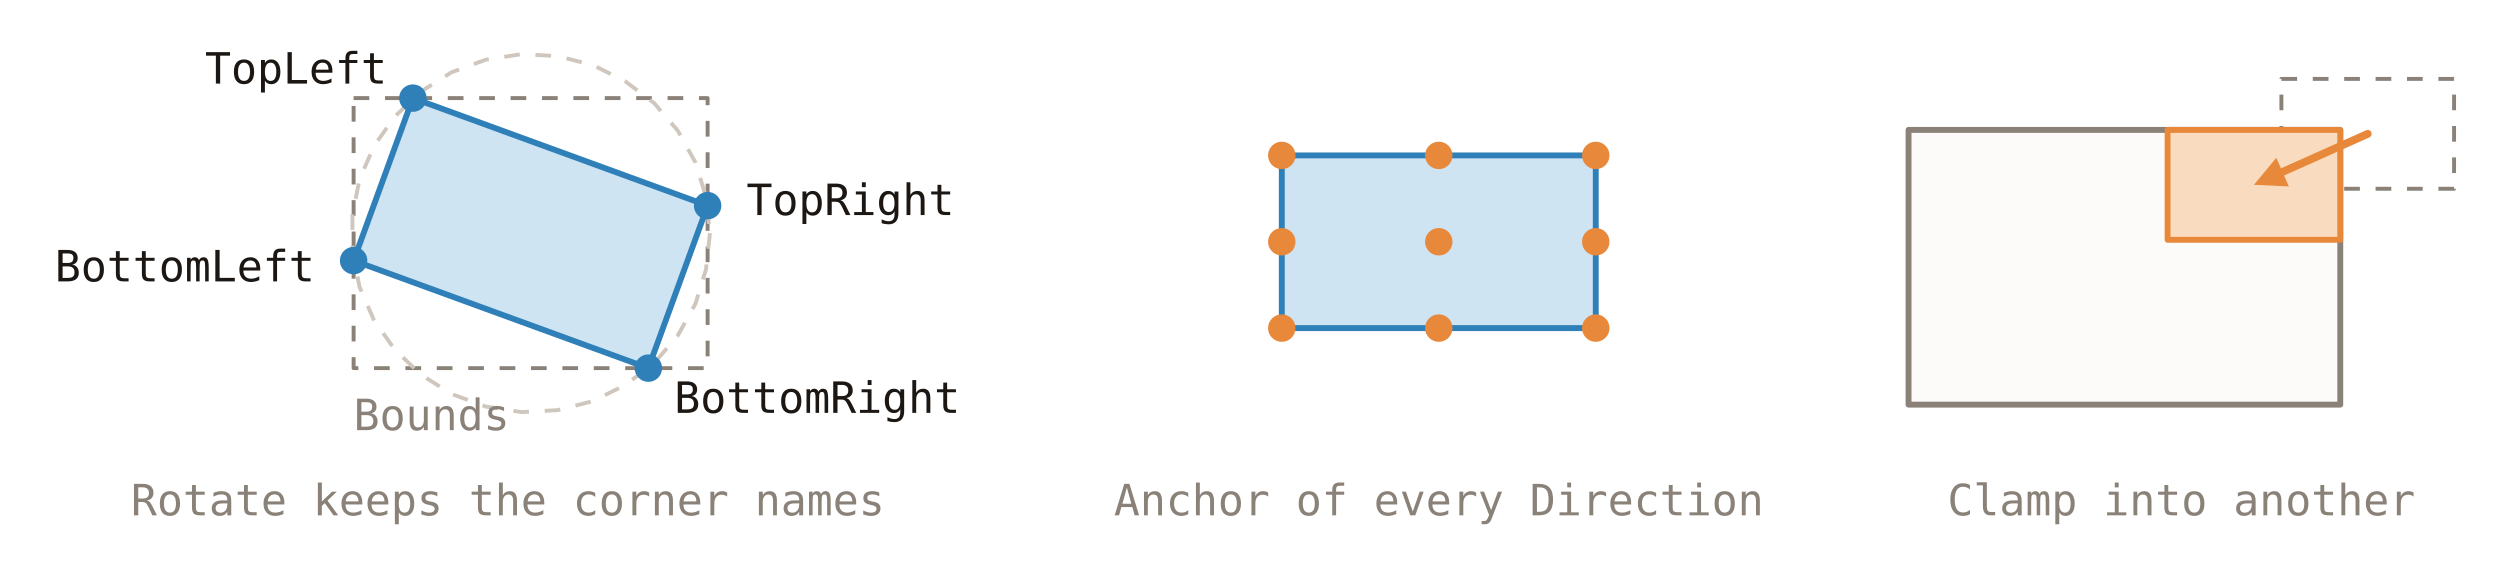
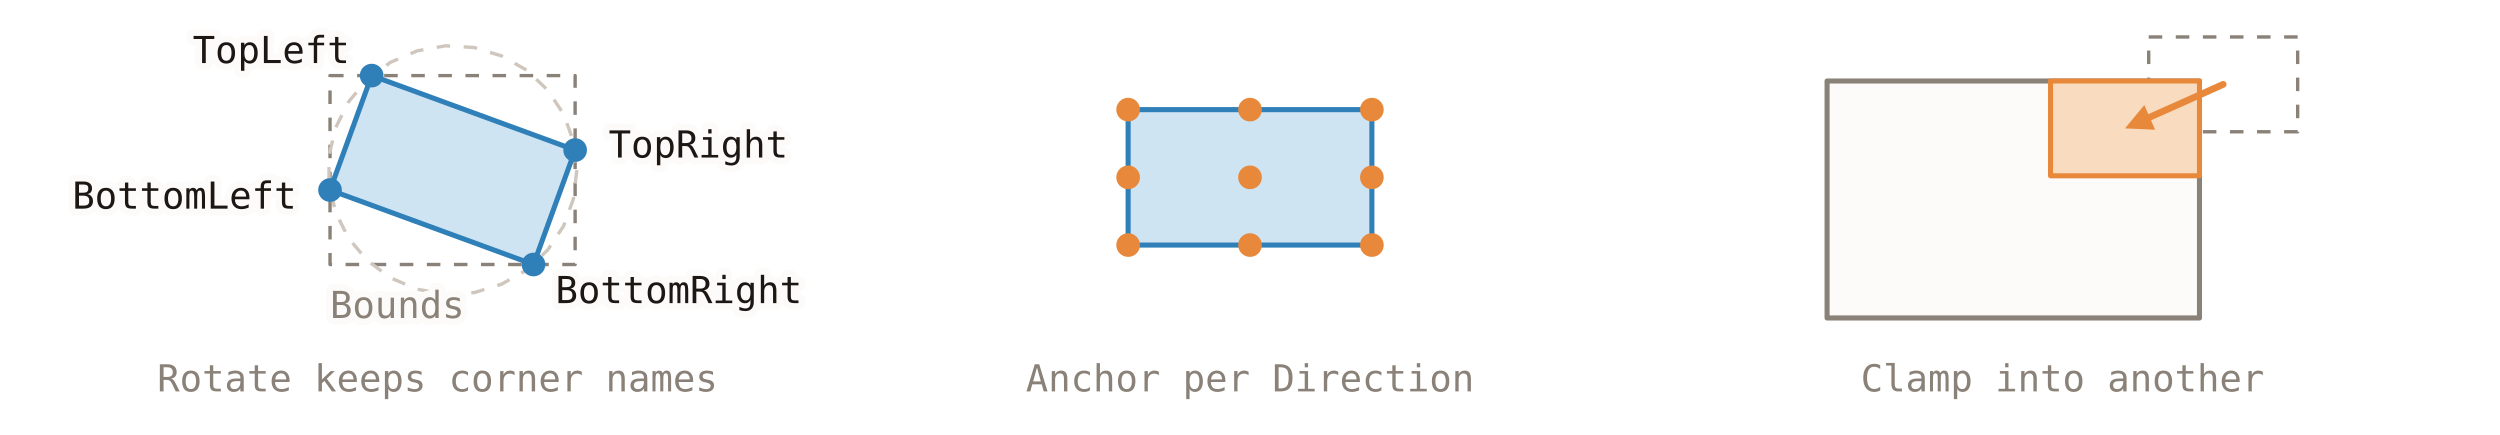
- <svg xmlns="http://www.w3.org/2000/svg" width="637" height="147" viewBox="0 0 637 147" role="img">
-   <g transform="translate(135.2 59.4)">
-     <polygon points="-45.1,-34.4 45.1,-34.4 45.1,34.4 -45.1,34.4" fill="none" stroke="#8a8178" stroke-width="1" stroke-dasharray="4 4" stroke-linejoin="round" />
-     <polygon points="45.7,0.0 44.7,9.2 42.0,18.0 37.5,26.1 31.5,33.1 24.1,38.7 15.9,42.8 6.9,45.1 -2.3,45.6 -11.4,44.2 -20.1,41.0 -27.9,36.1 -34.6,29.7 -39.9,22.2 -43.6,13.7 -45.4,4.6 -45.4,-4.6 -43.6,-13.7 -39.9,-22.2 -34.6,-29.7 -27.9,-36.1 -20.1,-41.0 -11.4,-44.2 -2.3,-45.6 6.9,-45.1 15.9,-42.8 24.1,-38.7 31.5,-33.1 37.5,-26.1 42.0,-18.0 44.7,-9.2" fill="none" stroke="#cfc7be" stroke-width="1" stroke-dasharray="4 4" stroke-linejoin="round" />
-     <polygon points="-30.0,-34.4 45.1,-7.0 30.0,34.4 -45.1,7.0" fill="#cfe4f3" stroke="#2f7fb8" stroke-width="1.5" stroke-linejoin="round" />
-     <circle cx="-30.0" cy="-34.4" r="3.5" fill="#2f7fb8" />
-     <text x="-36.6" y="-38.1" font-family="ui-monospace, SFMono-Regular, Menlo, Consolas, monospace" font-size="11" text-anchor="end" fill="#1c1713">TopLeft</text>
-     <circle cx="45.1" cy="-7.0" r="3.5" fill="#2f7fb8" />
-     <text x="55.0" y="-4.6" font-family="ui-monospace, SFMono-Regular, Menlo, Consolas, monospace" font-size="11" text-anchor="start" fill="#1c1713">TopRight</text>
-     <circle cx="30.0" cy="34.4" r="3.5" fill="#2f7fb8" />
-     <text x="36.6" y="45.8" font-family="ui-monospace, SFMono-Regular, Menlo, Consolas, monospace" font-size="11" text-anchor="start" fill="#1c1713">BottomRight</text>
-     <circle cx="-45.1" cy="7.0" r="3.5" fill="#2f7fb8" />
-     <text x="-55.0" y="12.3" font-family="ui-monospace, SFMono-Regular, Menlo, Consolas, monospace" font-size="11" text-anchor="end" fill="#1c1713">BottomLeft</text>
-     <text x="-45.1" y="50.2" font-family="ui-monospace, SFMono-Regular, Menlo, Consolas, monospace" font-size="11" text-anchor="start" fill="#8a8178">Bounds</text>
+ <svg xmlns="http://www.w3.org/2000/svg" width="960" height="167" viewBox="0 0 960 167" role="img">
+   <g transform="translate(25.2 12.0) scale(1.3) translate(114.3 41.0)">
+     <polygon points="-36.2,-27.9 36.2,-27.9 36.2,27.9 -36.2,27.9" fill="none" stroke="#8a8178" stroke-width="1" stroke-dasharray="4 4" stroke-linejoin="round" />
+     <polygon points="36.7,0.0 35.7,8.5 32.8,16.5 28.1,23.6 21.9,29.5 14.5,33.7 6.4,36.2 -2.1,36.7 -10.5,35.2 -18.4,31.8 -25.2,26.7 -30.7,20.2 -34.5,12.6 -36.5,4.3 -36.5,-4.3 -34.5,-12.6 -30.7,-20.2 -25.2,-26.7 -18.4,-31.8 -10.5,-35.2 -2.1,-36.7 6.4,-36.2 14.5,-33.7 21.9,-29.5 28.1,-23.6 32.8,-16.5 35.7,-8.5" fill="none" stroke="#cfc7be" stroke-width="1" stroke-dasharray="4 4" stroke-linejoin="round" />
+     <polygon points="-23.9,-27.9 36.2,-5.9 23.9,27.9 -36.2,5.9" fill="#cfe4f3" stroke="#2f7fb8" stroke-width="1.5" stroke-linejoin="round" />
+     <circle cx="-23.9" cy="-27.9" r="3.5" fill="#2f7fb8" />
+     <text x="-30.4" y="-31.6" font-family="ui-monospace, SFMono-Regular, Menlo, Consolas, monospace" font-size="11" text-anchor="end" fill="#1c1713" stroke="#fdfbf9" stroke-width="4" stroke-linejoin="round" paint-order="stroke">TopLeft</text>
+     <circle cx="36.2" cy="-5.9" r="3.5" fill="#2f7fb8" />
+     <text x="46.1" y="-3.7" font-family="ui-monospace, SFMono-Regular, Menlo, Consolas, monospace" font-size="11" text-anchor="start" fill="#1c1713" stroke="#fdfbf9" stroke-width="4" stroke-linejoin="round" paint-order="stroke">TopRight</text>
+     <circle cx="23.9" cy="27.9" r="3.5" fill="#2f7fb8" />
+     <text x="30.4" y="39.3" font-family="ui-monospace, SFMono-Regular, Menlo, Consolas, monospace" font-size="11" text-anchor="start" fill="#1c1713" stroke="#fdfbf9" stroke-width="4" stroke-linejoin="round" paint-order="stroke">BottomRight</text>
+     <circle cx="-36.2" cy="5.9" r="3.5" fill="#2f7fb8" />
+     <text x="-46.1" y="11.4" font-family="ui-monospace, SFMono-Regular, Menlo, Consolas, monospace" font-size="11" text-anchor="end" fill="#1c1713" stroke="#fdfbf9" stroke-width="4" stroke-linejoin="round" paint-order="stroke">BottomLeft</text>
+     <text x="-36.2" y="43.7" font-family="ui-monospace, SFMono-Regular, Menlo, Consolas, monospace" font-size="11" text-anchor="start" fill="#8a8178" stroke="#fdfbf9" stroke-width="4" stroke-linejoin="round" paint-order="stroke">Bounds</text>
  </g>
-   <text x="129.4" y="131.3" font-family="ui-monospace, SFMono-Regular, Menlo, Consolas, monospace" font-size="11" text-anchor="middle" fill="#8a8178">Rotate keeps the corner names</text>
-   <g transform="translate(366.6 61.6)">
-     <polygon points="-40.0,-22.0 40.0,-22.0 40.0,22.0 -40.0,22.0" fill="#cfe4f3" stroke="#2f7fb8" stroke-width="1.5" stroke-linejoin="round" />
-     <circle cx="40.0" cy="0.0" r="3.5" fill="#e8883a" />
-     <circle cx="40.0" cy="22.0" r="3.5" fill="#e8883a" />
-     <circle cx="0.0" cy="22.0" r="3.5" fill="#e8883a" />
-     <circle cx="-40.0" cy="22.0" r="3.5" fill="#e8883a" />
-     <circle cx="-40.0" cy="0.0" r="3.5" fill="#e8883a" />
-     <circle cx="-40.0" cy="-22.0" r="3.5" fill="#e8883a" />
-     <circle cx="0.0" cy="-22.0" r="3.5" fill="#e8883a" />
-     <circle cx="40.0" cy="-22.0" r="3.5" fill="#e8883a" />
+   <text x="168.0" y="150.3" font-family="ui-monospace, SFMono-Regular, Menlo, Consolas, monospace" font-size="14.3" text-anchor="middle" fill="#8a8178">Rotate keeps corner names</text>
+   <g transform="translate(433.2 42.1) scale(1.3) translate(36.0 20.0)">
+     <polygon points="-36.0,-20.0 36.0,-20.0 36.0,20.0 -36.0,20.0" fill="#cfe4f3" stroke="#2f7fb8" stroke-width="1.5" stroke-linejoin="round" />
+     <circle cx="36.0" cy="0.0" r="3.5" fill="#e8883a" />
+     <circle cx="36.0" cy="20.0" r="3.5" fill="#e8883a" />
+     <circle cx="0.0" cy="20.0" r="3.5" fill="#e8883a" />
+     <circle cx="-36.0" cy="20.0" r="3.5" fill="#e8883a" />
+     <circle cx="-36.0" cy="0.0" r="3.5" fill="#e8883a" />
+     <circle cx="-36.0" cy="-20.0" r="3.5" fill="#e8883a" />
+     <circle cx="0.0" cy="-20.0" r="3.5" fill="#e8883a" />
+     <circle cx="36.0" cy="-20.0" r="3.5" fill="#e8883a" />
    <circle cx="0.0" cy="0.0" r="3.5" fill="#e8883a" />
  </g>
-   <text x="366.6" y="131.3" font-family="ui-monospace, SFMono-Regular, Menlo, Consolas, monospace" font-size="11" text-anchor="middle" fill="#8a8178">Anchor of every Direction</text>
-   <g transform="translate(541.3 68.1)">
+   <text x="480.0" y="150.3" font-family="ui-monospace, SFMono-Regular, Menlo, Consolas, monospace" font-size="14.3" text-anchor="middle" fill="#8a8178">Anchor per Direction</text>
+   <g transform="translate(701.6 14.2) scale(1.3) translate(55.0 48.0)">
    <polygon points="-55.0,-35.0 55.0,-35.0 55.0,35.0 -55.0,35.0" fill="#fdfbf9" stroke="#8a8178" stroke-width="1.5" stroke-linejoin="round" />
    <polygon points="40.0,-48.0 84.0,-48.0 84.0,-20.0 40.0,-20.0" fill="none" stroke="#8a8178" stroke-width="1" stroke-dasharray="4 4" stroke-linejoin="round" />
    <polygon points="11.0,-35.0 55.0,-35.0 55.0,-7.0 11.0,-7.0" fill="#f9dcc0" stroke="#e8883a" stroke-width="1.5" stroke-linejoin="round" />
    <line x1="62.0" y1="-34.0" x2="40.3" y2="-24.3" stroke="#e8883a" stroke-width="2" stroke-linecap="round" />
    <polygon points="33.0,-21.0 38.7,-27.9 41.9,-20.6" fill="#e8883a" />
  </g>
-   <text x="555.8" y="131.3" font-family="ui-monospace, SFMono-Regular, Menlo, Consolas, monospace" font-size="11" text-anchor="middle" fill="#8a8178">Clamp into another</text>
+   <text x="792.0" y="150.3" font-family="ui-monospace, SFMono-Regular, Menlo, Consolas, monospace" font-size="14.3" text-anchor="middle" fill="#8a8178">Clamp into another</text>
</svg>
